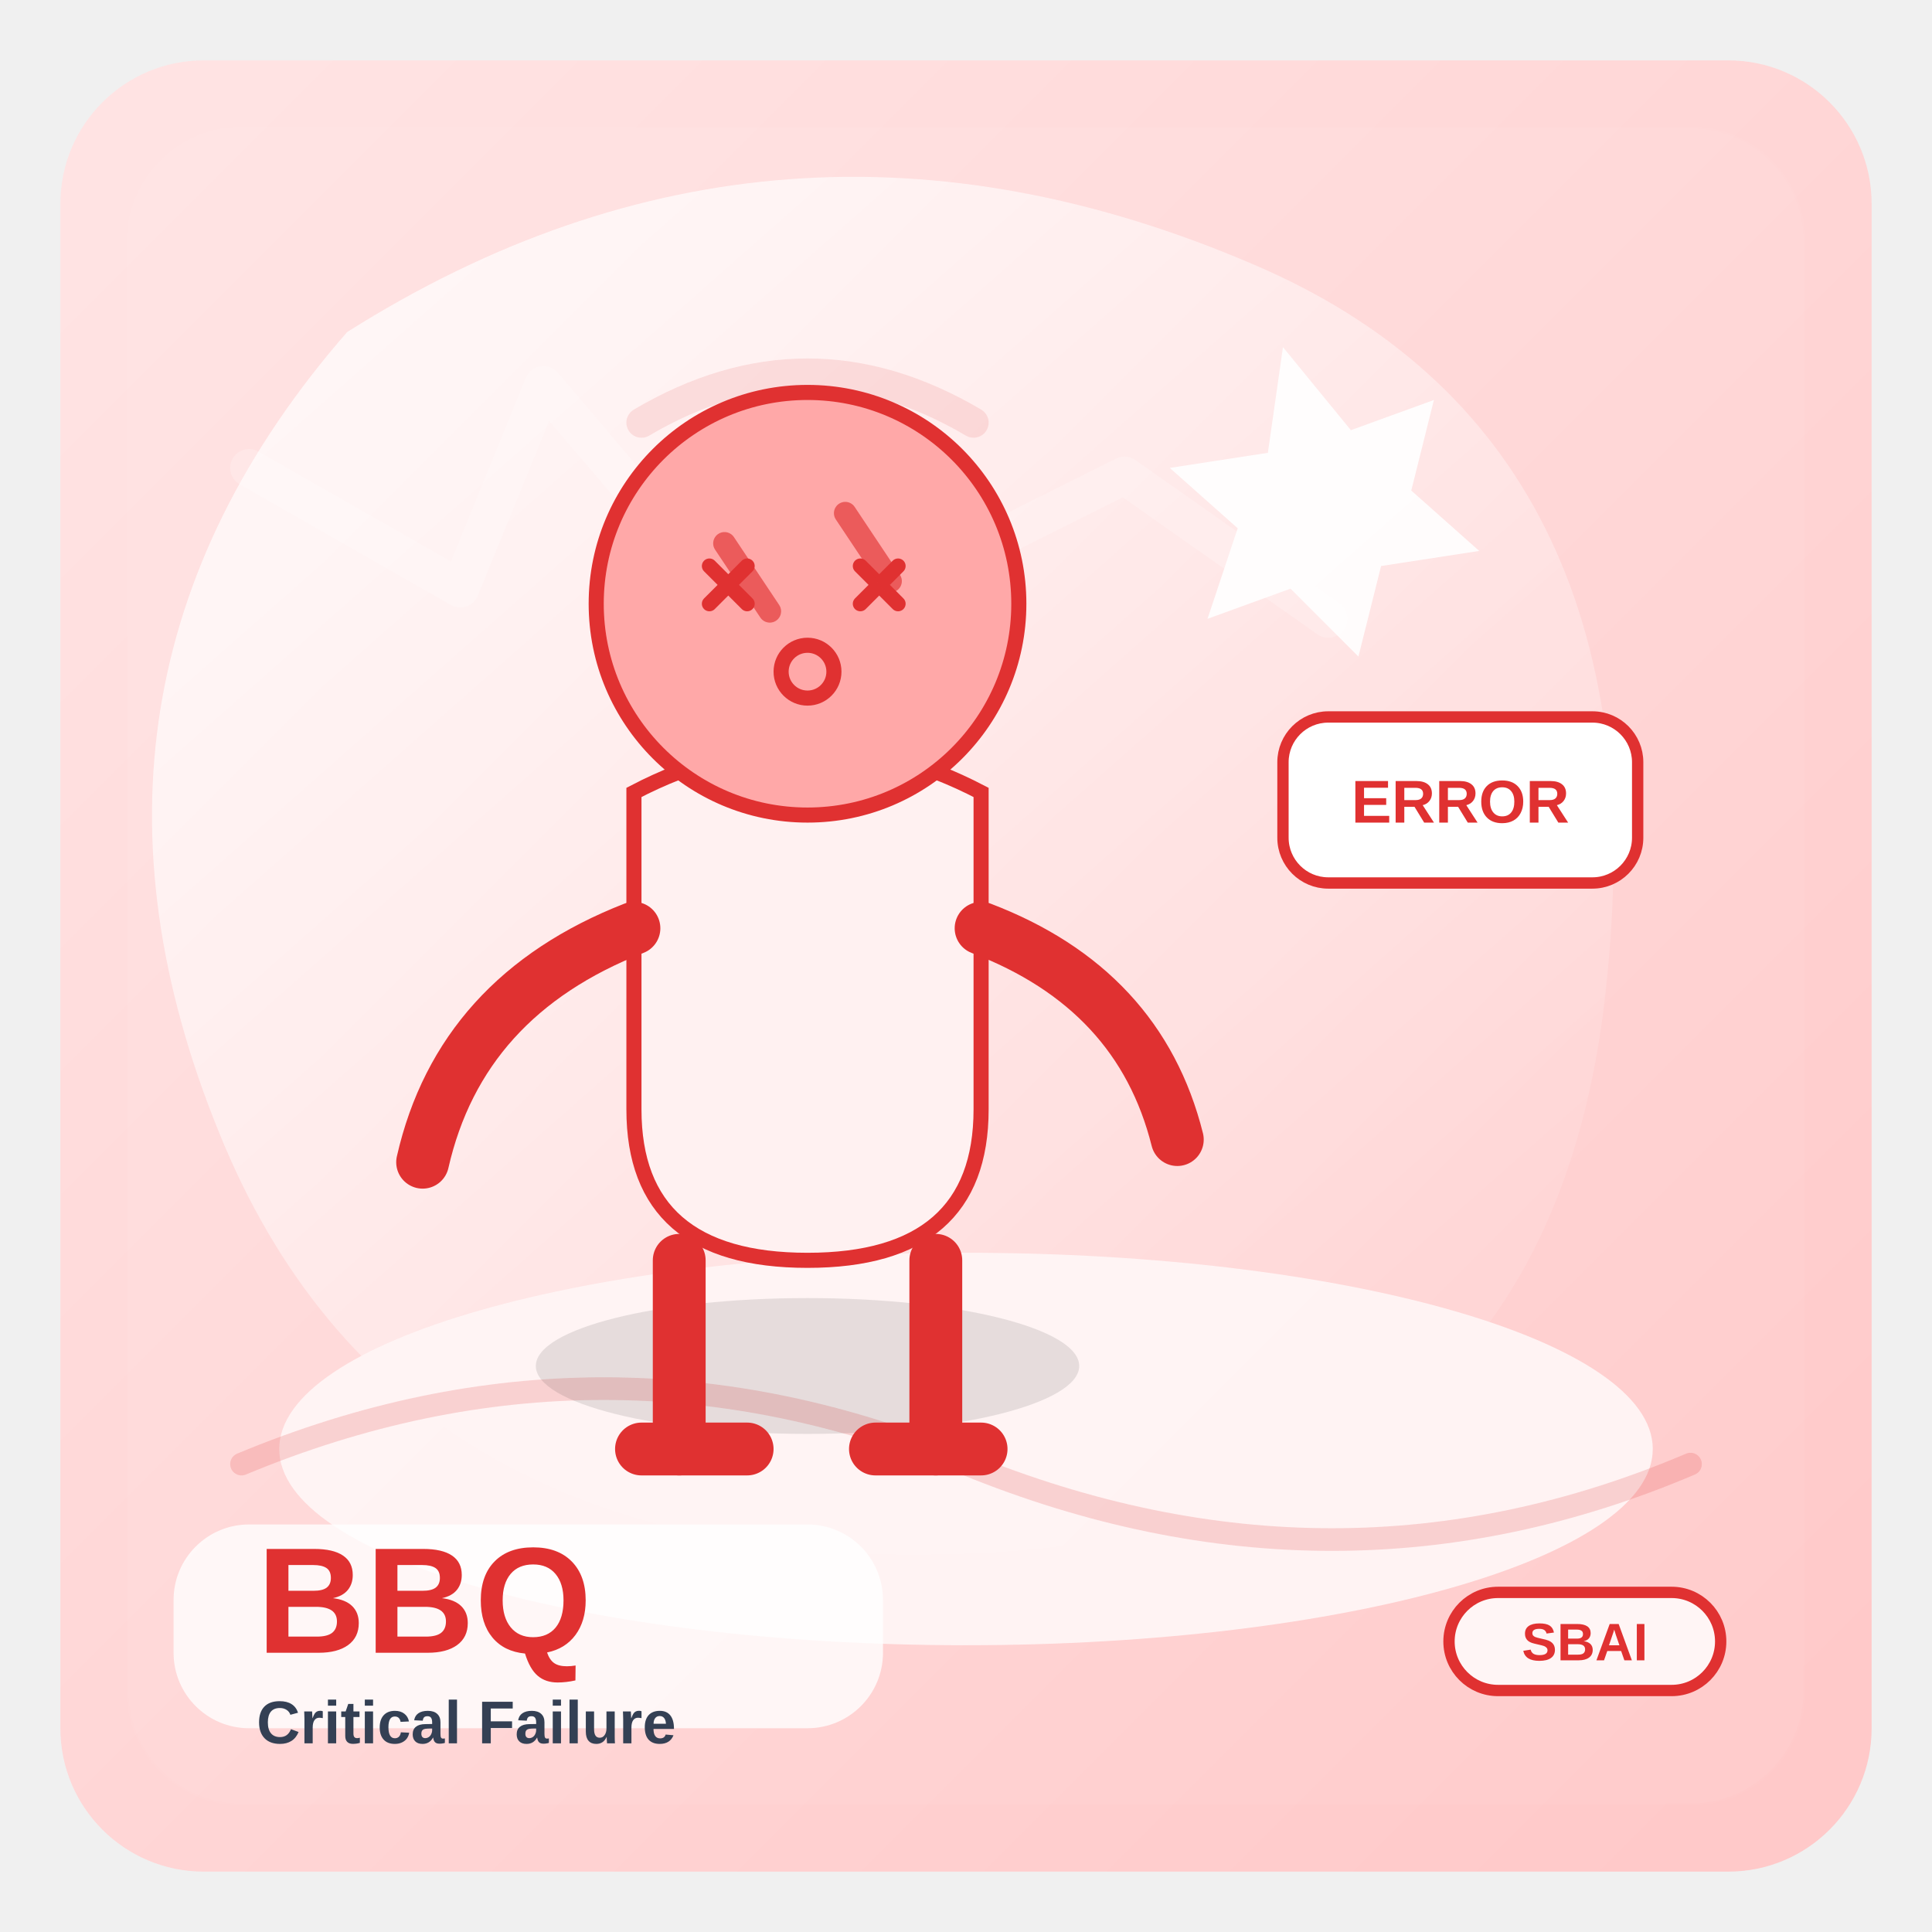
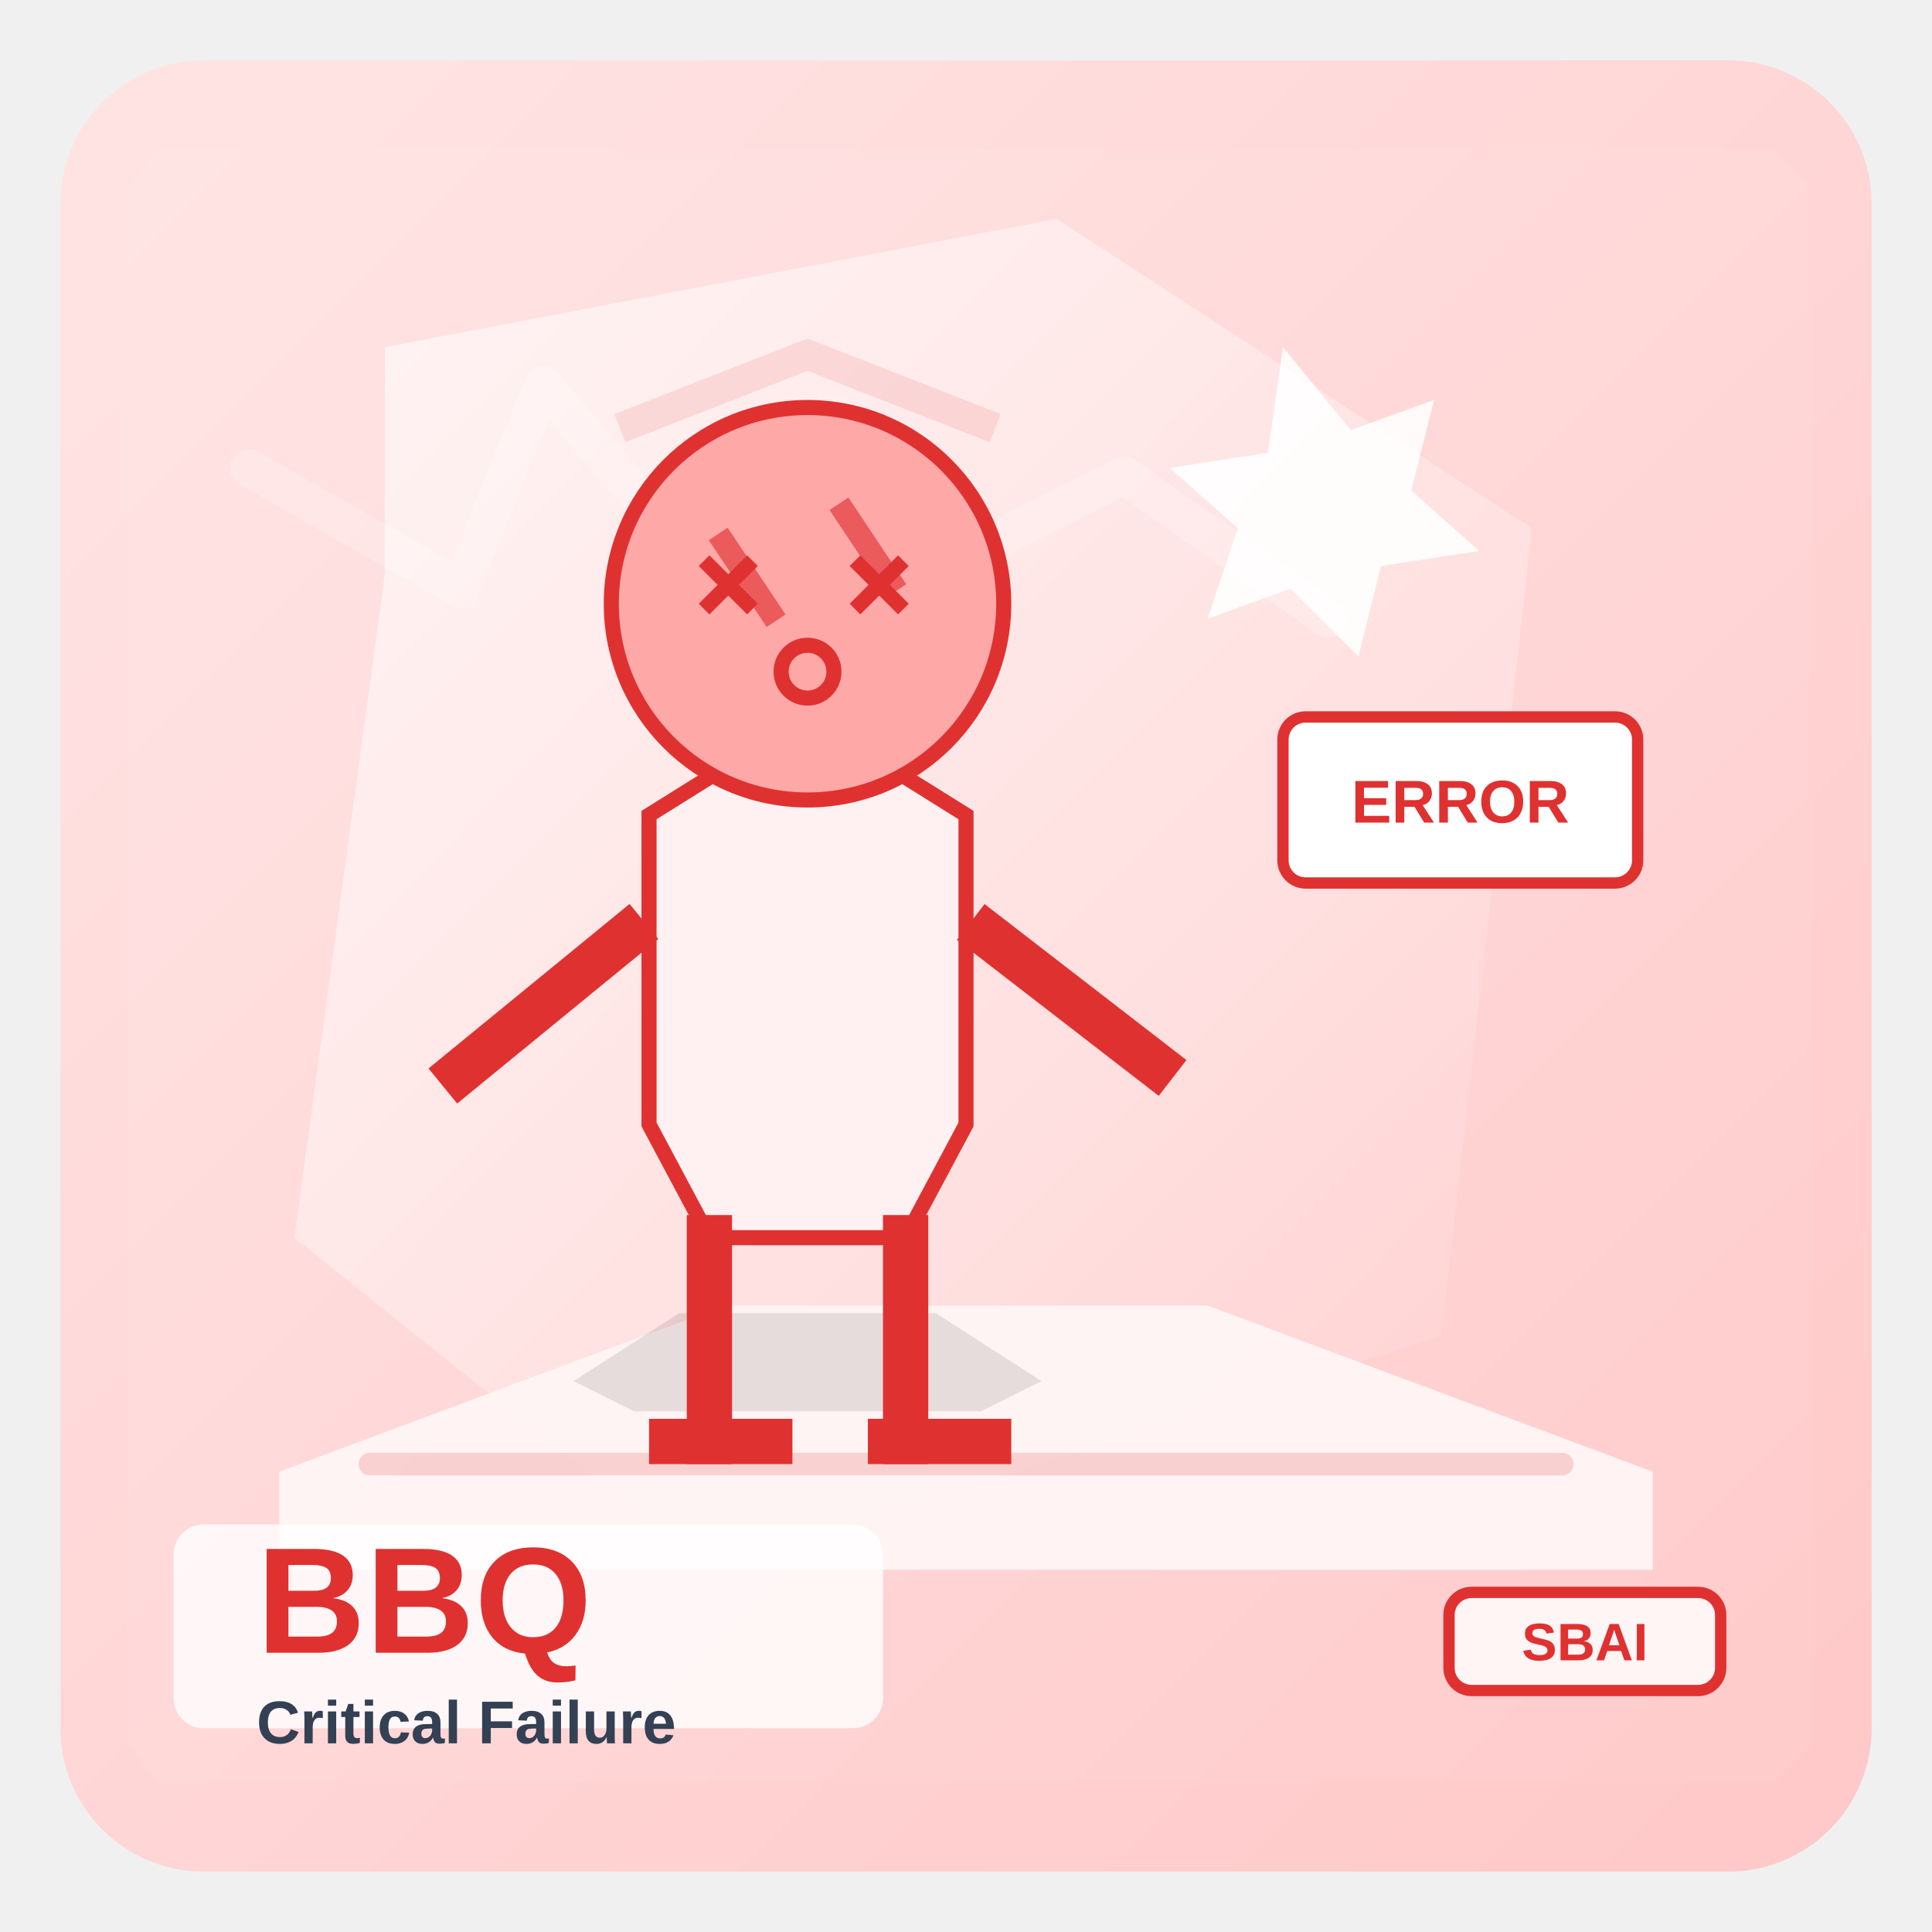
<svg xmlns="http://www.w3.org/2000/svg" width="512" height="512" viewBox="0 0 512 512" fill="none">
  <defs>
    <linearGradient id="bg" x1="44" y1="44" x2="468" y2="468" gradientUnits="userSpaceOnUse">
      <stop offset="0" stop-color="#FFE3E3" />
      <stop offset="1" stop-color="#FFC9C9" />
    </linearGradient>
-     <linearGradient id="light" x1="110" y1="62" x2="366" y2="352" gradientUnits="userSpaceOnUse">
-       <stop offset="0" stop-color="#FFFFFF" stop-opacity="0.72" />
-       <stop offset="1" stop-color="#FFFFFF" stop-opacity="0.1" />
+     <linearGradient id="light" x1="96" y1="72" x2="388" y2="352" gradientUnits="userSpaceOnUse">
+       <stop offset="0" stop-color="#FFFFFF" stop-opacity="0.58" />
+       <stop offset="1" stop-color="#FFFFFF" stop-opacity="0.08" />
    </linearGradient>
  </defs>
  <rect x="16" y="16" width="480" height="480" rx="38" fill="url(#bg)" />
-   <path d="M92 88 q114 -72 240 -18 q108 46 94 188 q-14 152 -178 154 q-144 2 -190 -112 q-48 -118 34 -212z" fill="url(#light)" />
-   <rect x="34" y="34" width="444" height="444" rx="30" fill="#FFFFFF" opacity="0.05" stroke="#FFFFFF" stroke-opacity="0.4" />
+   <path d="M102 92 l178 -34 l126 82 l-24 214 l-194 62 l-110 -88 l24 -176z" fill="url(#light)" />
+   <path d="M42 40 h428 l10 10 v412 l-10 10 h-428 l-8 -10 v-412z" fill="#FFFFFF" opacity="0.05" stroke="#FFFFFF" stroke-opacity="0.4" />
  <path d="M66 124 l56 32 22 -54 34 40 44 -32 32 38 44 -22 54 38" fill="none" stroke="#FFFFFF" stroke-width="10" stroke-linecap="round" stroke-linejoin="round" opacity="0.2" />
-   <ellipse cx="256" cy="384" rx="182" ry="52" fill="#FFF5F5" opacity="0.96" />
-   <path d="M64 388 q96 -40 192 0 q98 40 192 0" fill="none" stroke="#E03131" stroke-width="6" opacity="0.18" stroke-linecap="round" />
+   <path d="M74 390 l118 -44 h128 l118 44 v26 h-364z" fill="#FFF5F5" opacity="0.96" />
+   <path d="M98 388 h316" fill="none" stroke="#E03131" stroke-width="6" opacity="0.18" stroke-linecap="round" />
  <g>
-     <ellipse cx="214" cy="362" rx="72" ry="18" fill="#000000" opacity="0.1" />
-     <path d="M168 210 q46 -24 92 0 v84 q0 40 -46 40 q-46 0 -46 -40z" fill="#FFF1F1" stroke="#E03131" stroke-width="4" />
-     <path d="M180 334 v50 M248 334 v50" fill="none" stroke="#E03131" stroke-width="14" stroke-linecap="round" />
-     <path d="M168 246 q-46 18 -56 62" fill="none" stroke="#E03131" stroke-width="14" stroke-linecap="round" />
-     <path d="M260 246 q42 16 52 56" fill="none" stroke="#E03131" stroke-width="14" stroke-linecap="round" />
-     <path d="M170 384 h28 M232 384 h28" fill="none" stroke="#E03131" stroke-width="14" stroke-linecap="round" />
-     <circle cx="214" cy="160" r="56" fill="#FFA8A8" stroke="#E03131" stroke-width="4" />
+     <path d="M152 366 l28 -18 h68 l28 18 l-16 8 h-92z" fill="#000000" opacity="0.1" />
+     <path d="M172 216 l32 -20 h20 l32 20 v82 l-16 30 h-52 l-16 -30z" fill="#FFF1F1" stroke="#E03131" stroke-width="4" stroke-linejoin="miter" />
+     <path d="M188 328 v54 M240 328 v54" fill="none" stroke="#E03131" stroke-width="12" stroke-linecap="square" />
+     <path d="M166 248 l-44 36 M262 248 l44 34" fill="none" stroke="#E03131" stroke-width="12" stroke-linecap="square" />
+     <path d="M178 382 h26 M236 382 h26" fill="none" stroke="#E03131" stroke-width="12" stroke-linecap="square" />
+     <circle cx="214" cy="160" r="52" fill="#FFA8A8" stroke="#E03131" stroke-width="4" />
    <g transform="translate(214 154)">
      <g fill="#E03131" stroke="#E03131">
-         <path d="M-26 -4 l10 10 M-16 -4 l-10 10 M14 -4 l10 10 M24 -4 l-10 10" stroke-width="4" stroke-linecap="round" />
+         <path d="M-26 -4 l10 10 M-16 -4 l-10 10 M14 -4 l10 10 M24 -4 l-10 10" stroke-width="4" stroke-linecap="square" />
        <circle cx="0" cy="24" r="7" fill="none" stroke-width="4" />
      </g>
    </g>
-     <path d="M170 112 q44 -26 88 0" fill="none" stroke="#E03131" stroke-width="8" stroke-linecap="round" opacity="0.12" />
-     <path d="M192 144 l12 18 M224 136 l12 18" stroke="#E03131" stroke-width="6" stroke-linecap="round" opacity="0.65" />
+     <path d="M168 112 l46 -18 l46 18" fill="none" stroke="#E03131" stroke-width="8" stroke-linecap="square" opacity="0.12" />
+     <path d="M192 144 l12 18 M224 136 l12 18" stroke="#E03131" stroke-width="6" stroke-linecap="square" opacity="0.65" />
  </g>
  <g>
    <path d="M340 92 l18 22 22 -8 -6 24 18 16 -26 4 -6 24 -18 -18 -22 8 8 -24 -18 -16 26 -4z" fill="#FFFFFF" opacity="0.9" />
    <g>
-       <rect x="340" y="190" width="94" height="44" rx="12" fill="#FFFFFF" stroke="#E03131" stroke-width="3" />
+       <rect x="340" y="190" width="94" height="44" rx="6" fill="#FFFFFF" stroke="#E03131" stroke-width="3" />
      <text x="387" y="218" fill="#E03131" fill-opacity="1.0" font-family="Avenir Next,Segoe UI,Arial,sans-serif" font-size="16" font-weight="800" text-anchor="middle">ERROR</text>
    </g>
  </g>
-   <rect x="46" y="404" width="188" height="54" rx="20" fill="#FFFFFF" opacity="0.8" />
+   <rect x="46" y="404" width="188" height="54" rx="8" fill="#FFFFFF" opacity="0.8" />
  <text x="68" y="438" fill="#E03131" fill-opacity="1.0" font-family="Avenir Next,Segoe UI,Arial,sans-serif" font-size="40" font-weight="900" text-anchor="start">BBQ</text>
  <text x="68" y="462" fill="#344054" fill-opacity="1.0" font-family="Avenir Next,Segoe UI,Arial,sans-serif" font-size="16" font-weight="700" text-anchor="start">Critical Failure</text>
-   <rect x="384" y="422" width="72" height="26" rx="13" fill="#FFF5F5" stroke="#E03131" stroke-width="3" />
+   <rect x="384" y="422" width="72" height="26" rx="6" fill="#FFF5F5" stroke="#E03131" stroke-width="3" />
  <text x="420" y="440" fill="#E03131" fill-opacity="1.0" font-family="Avenir Next,Segoe UI,Arial,sans-serif" font-size="14" font-weight="900" text-anchor="middle">SBAI</text>
</svg>
